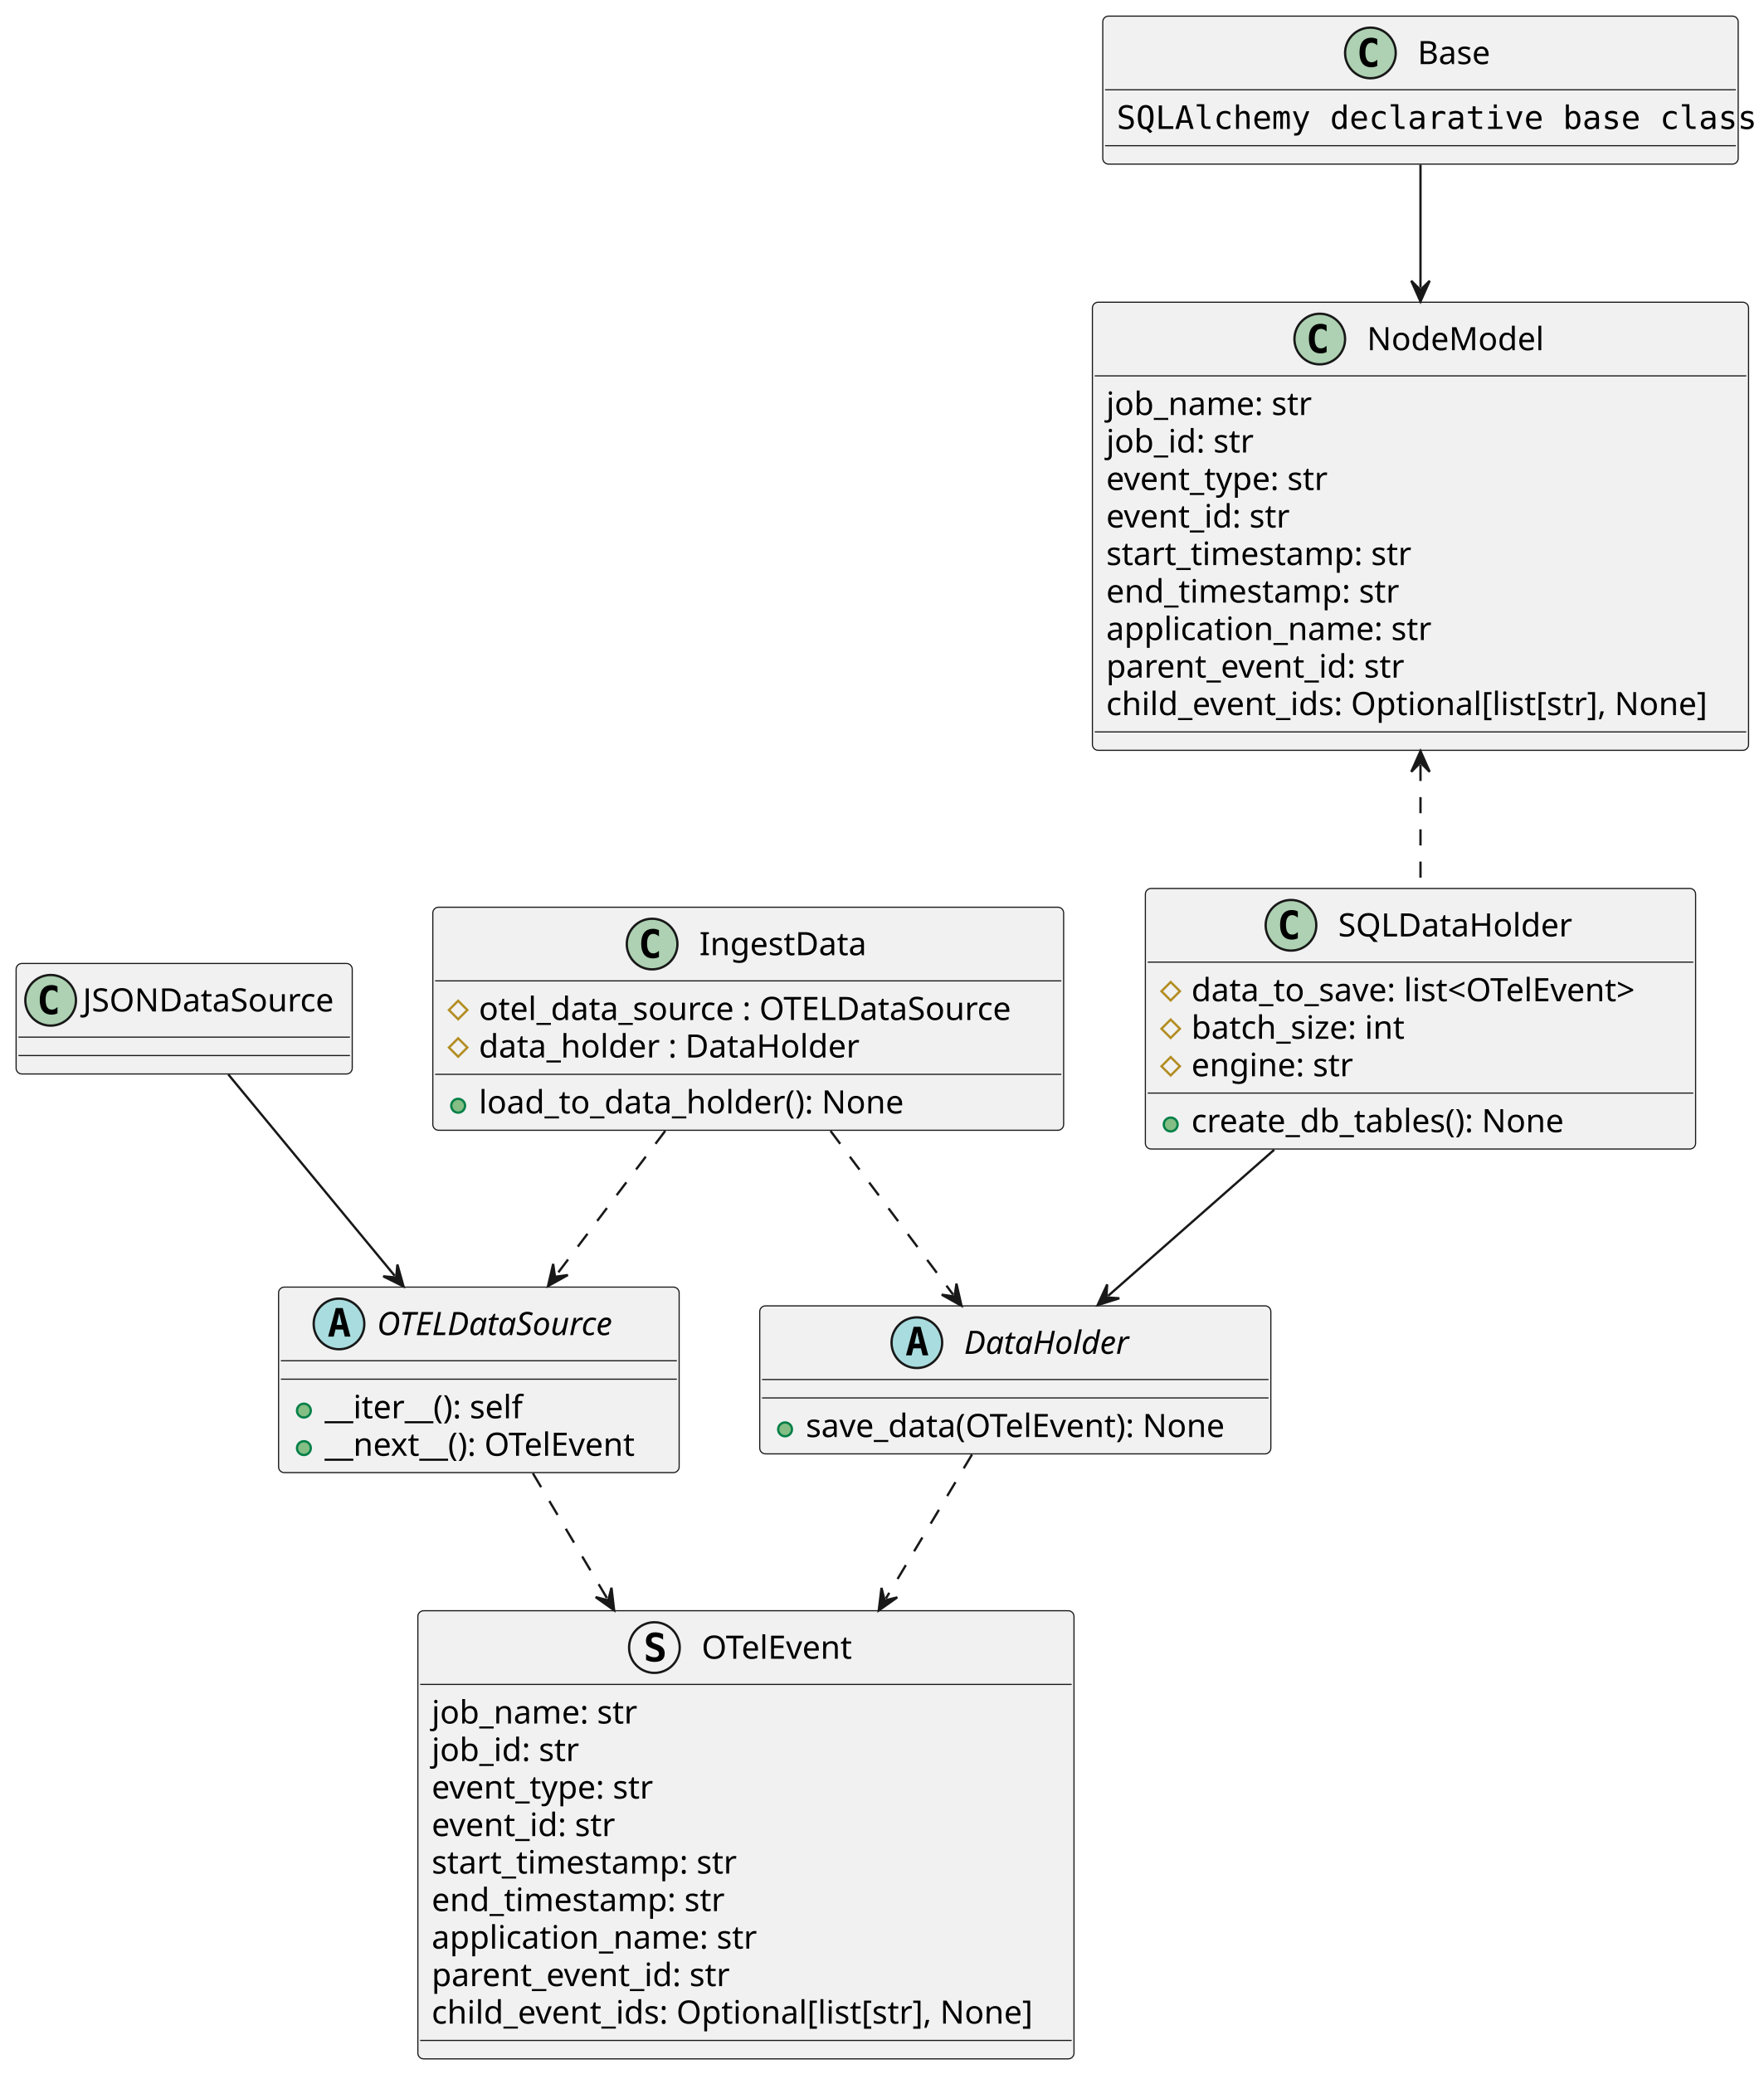
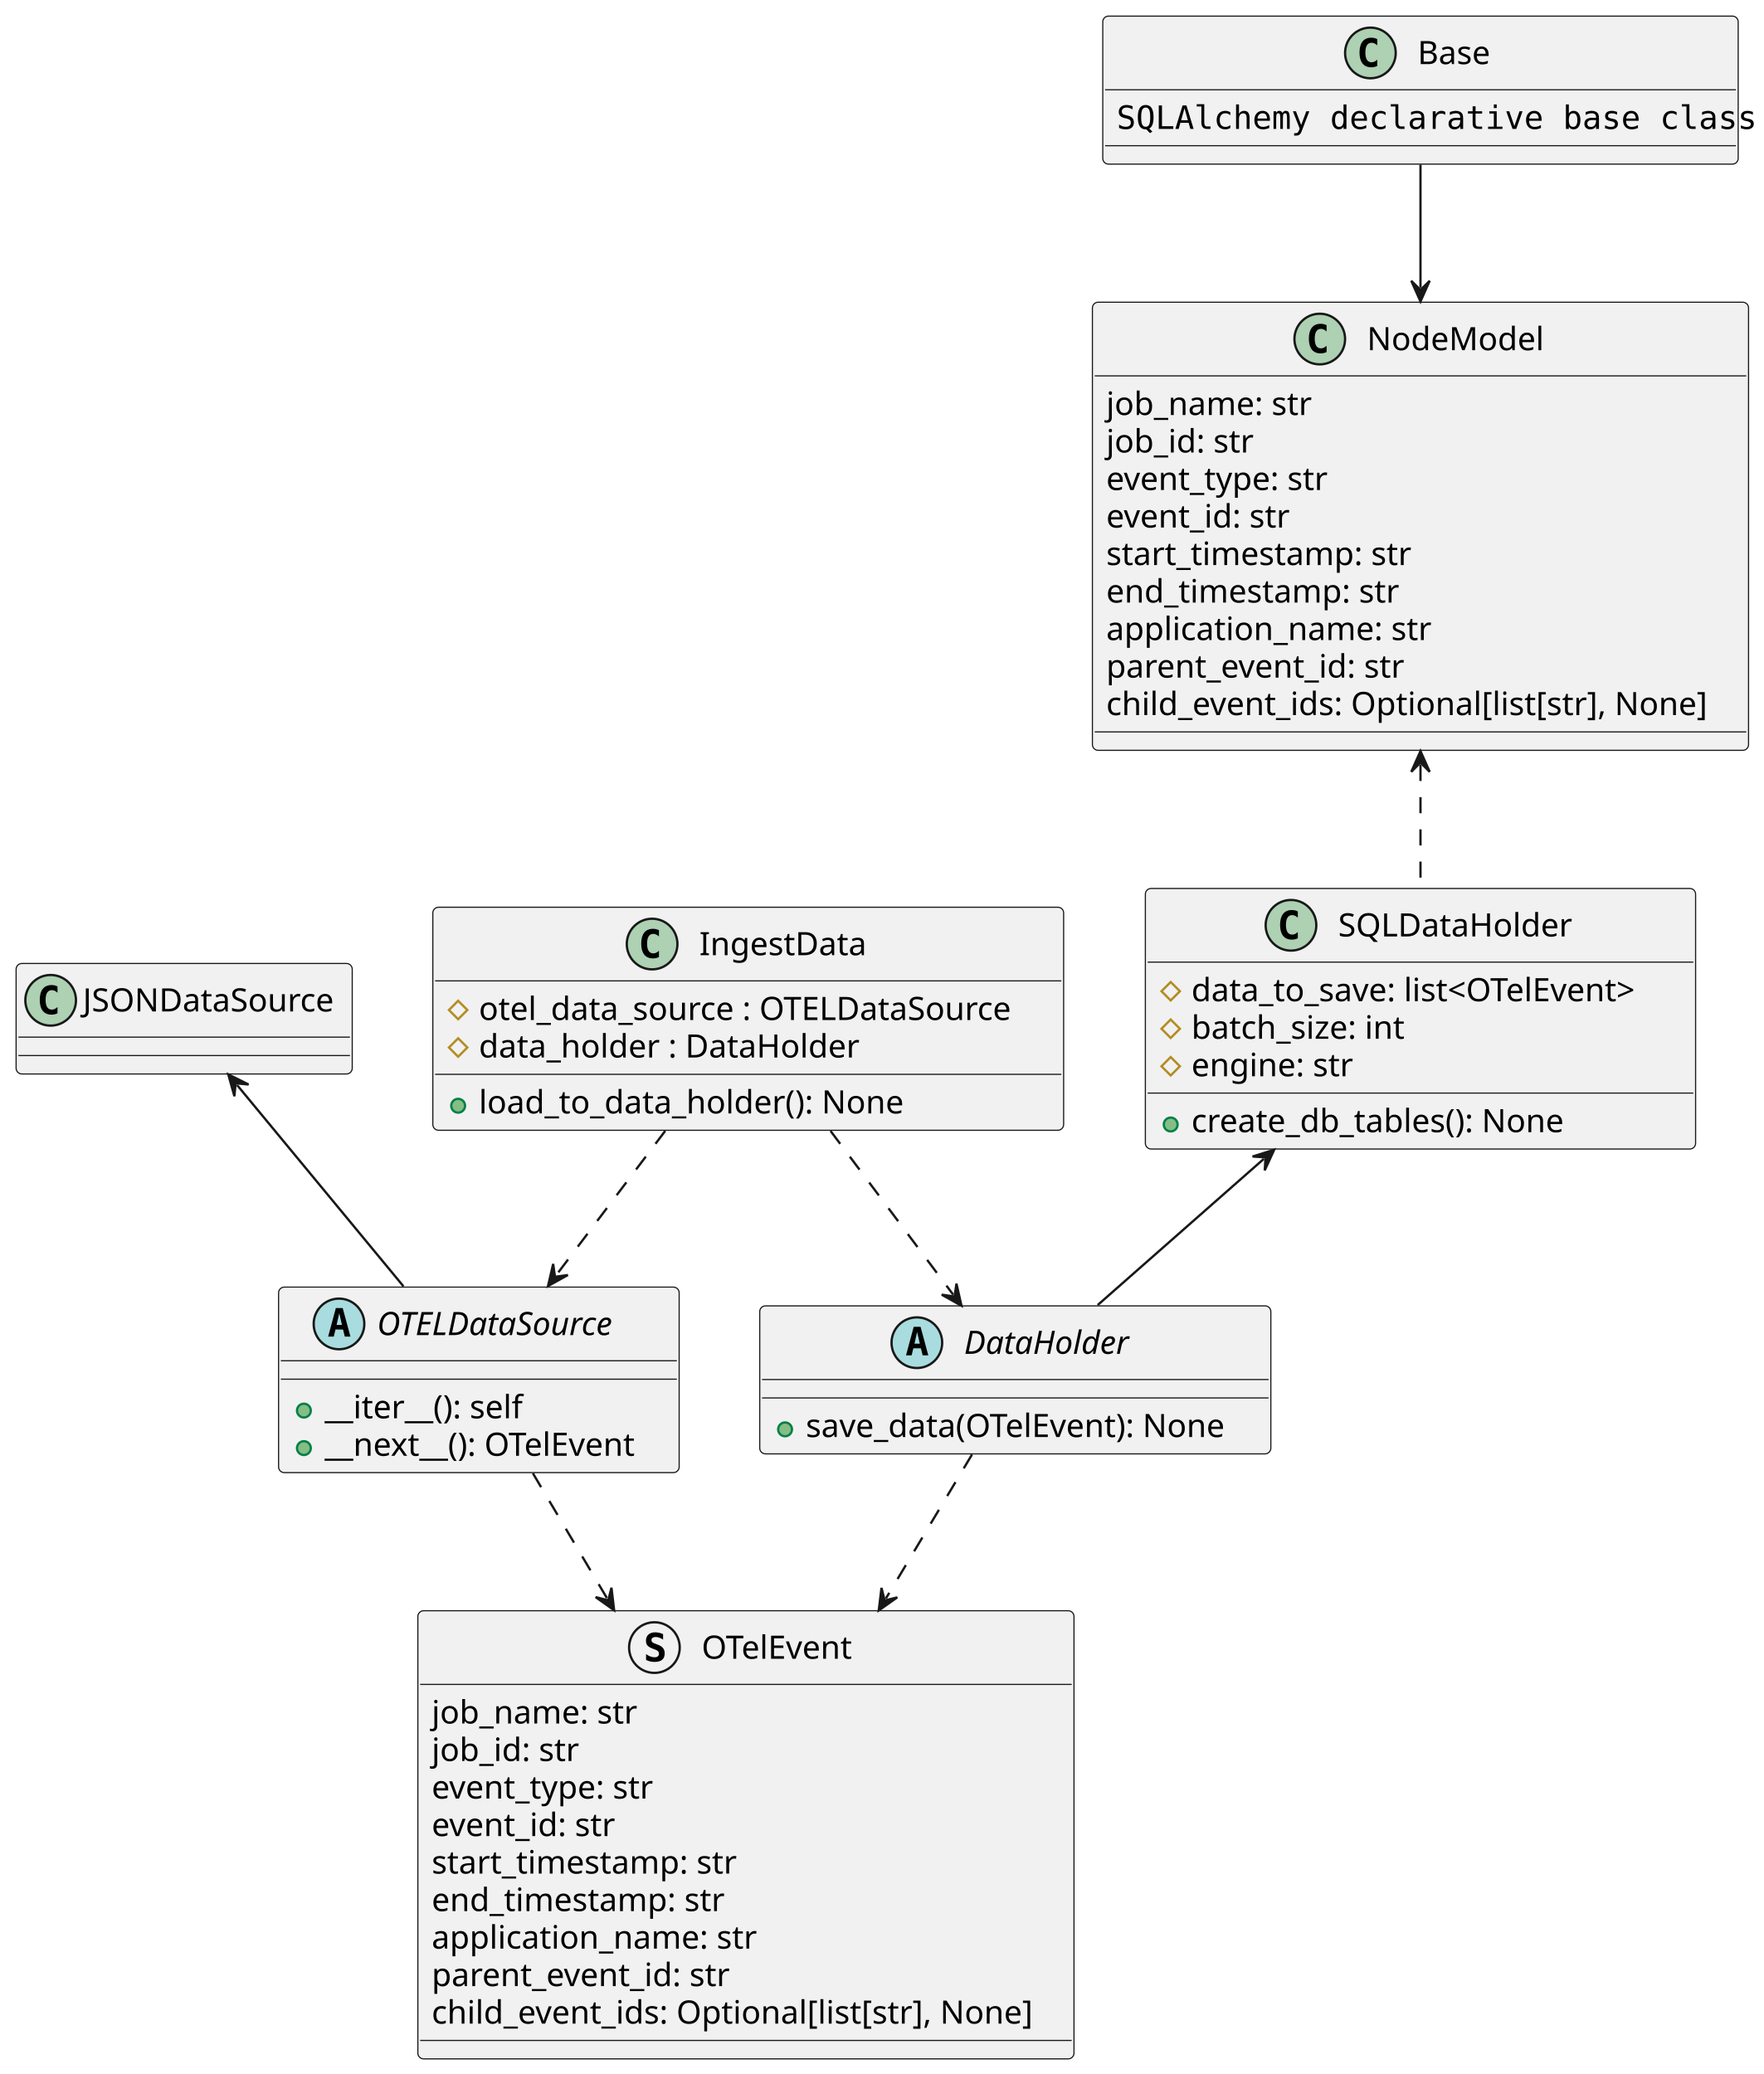
<svg xmlns="http://www.w3.org/2000/svg" contentStyleType="text/css" height="901px" preserveAspectRatio="none" style="width:766px;height:901px;background:#FFFFFF;" version="1.1" viewBox="0 0 766 901" width="766px" zoomAndPan="magnify">
  <defs />
  <g>
    <g id="elem_OTelEvent">
      <rect codeLine="2" fill="#F1F1F1" height="194.672" id="OTelEvent" rx="2.5" ry="2.5" style="stroke:#181818;stroke-width:0.5;" width="285" x="181.5" y="699.75" />
      <ellipse cx="284.25" cy="715.75" fill="#F1F1F1" rx="11" ry="11" style="stroke:#181818;stroke-width:1.0;" />
      <path d="M283.734,716.312 Q281.875,715.609 281.219,714.844 Q280.578,714.062 280.578,712.75 Q280.578,711.062 281.656,710.094 Q282.734,709.125 284.609,709.125 Q285.469,709.125 286.312,709.328 Q287.172,709.516 288.016,709.906 L288.016,712.297 Q287.234,711.734 286.406,711.453 Q285.594,711.156 284.797,711.156 Q283.922,711.156 283.438,711.516 Q282.969,711.875 282.969,712.531 Q282.969,713.047 283.312,713.391 Q283.656,713.719 284.75,714.125 L285.812,714.531 Q287.297,715.078 288,715.984 Q288.719,716.891 288.719,718.266 Q288.719,720.141 287.609,721.062 Q286.5,721.984 284.25,721.984 Q283.328,721.984 282.406,721.766 Q281.484,721.547 280.625,721.125 L280.625,718.594 Q281.594,719.281 282.516,719.625 Q283.438,719.969 284.328,719.969 Q285.234,719.969 285.734,719.562 Q286.234,719.141 286.234,718.406 Q286.234,717.844 285.891,717.438 Q285.562,717.016 284.938,716.766 L283.734,716.312 Z " fill="#000000" />
      <text fill="#000000" font-family="sans-serif" font-size="14" lengthAdjust="spacing" textLength="71" x="304.75" y="720.597">OTelEvent</text>
      <line style="stroke:#181818;stroke-width:0.5;" x1="182.5" x2="465.5" y1="731.75" y2="731.75" />
      <text fill="#000000" font-family="sans-serif" font-size="14" lengthAdjust="spacing" textLength="94" x="187.5" y="748.745">job_name: str</text>
      <text fill="#000000" font-family="sans-serif" font-size="14" lengthAdjust="spacing" textLength="67" x="187.5" y="765.042">job_id: str</text>
      <text fill="#000000" font-family="sans-serif" font-size="14" lengthAdjust="spacing" textLength="103" x="187.5" y="781.339">event_type: str</text>
      <text fill="#000000" font-family="sans-serif" font-size="14" lengthAdjust="spacing" textLength="85" x="187.5" y="797.636">event_id: str</text>
      <text fill="#000000" font-family="sans-serif" font-size="14" lengthAdjust="spacing" textLength="138" x="187.5" y="813.933">start_timestamp: str</text>
      <text fill="#000000" font-family="sans-serif" font-size="14" lengthAdjust="spacing" textLength="134" x="187.5" y="830.23">end_timestamp: str</text>
      <text fill="#000000" font-family="sans-serif" font-size="14" lengthAdjust="spacing" textLength="147" x="187.5" y="846.526">application_name: str</text>
      <text fill="#000000" font-family="sans-serif" font-size="14" lengthAdjust="spacing" textLength="137" x="187.5" y="862.823">parent_event_id: str</text>
      <text fill="#000000" font-family="sans-serif" font-size="14" lengthAdjust="spacing" textLength="273" x="187.5" y="879.12">child_event_ids: Optional[list[str], None]</text>
      <line style="stroke:#181818;stroke-width:0.5;" x1="182.5" x2="465.5" y1="886.422" y2="886.422" />
    </g>
    <g id="elem_OTELDataSource">
      <rect codeLine="14" fill="#F1F1F1" height="80.594" id="OTELDataSource" rx="2.5" ry="2.5" style="stroke:#181818;stroke-width:0.5;" width="174" x="121" y="559.15" />
      <ellipse cx="147.25" cy="575.15" fill="#A9DCDF" rx="11" ry="11" style="stroke:#181818;stroke-width:1.0;" />
      <path d="M147.359,570.494 L146.203,575.572 L148.531,575.572 L147.359,570.494 Z M145.875,568.259 L148.859,568.259 L152.219,580.65 L149.766,580.65 L149,577.587 L145.719,577.587 L144.969,580.65 L142.531,580.65 L145.875,568.259 Z " fill="#000000" />
      <text fill="#000000" font-family="sans-serif" font-size="14" font-style="italic" lengthAdjust="spacing" textLength="117" x="163.75" y="579.997">OTELDataSource</text>
      <line style="stroke:#181818;stroke-width:0.5;" x1="122" x2="294" y1="591.15" y2="591.15" />
      <line style="stroke:#181818;stroke-width:0.5;" x1="122" x2="294" y1="599.15" y2="599.15" />
      <ellipse cx="132" cy="612.798" fill="#84BE84" rx="3" ry="3" style="stroke:#038048;stroke-width:1.0;" />
      <text fill="#000000" font-family="sans-serif" font-size="14" lengthAdjust="spacing" textLength="93" x="141" y="616.145">__iter__(): self</text>
      <ellipse cx="132" cy="629.095" fill="#84BE84" rx="3" ry="3" style="stroke:#038048;stroke-width:1.0;" />
      <text fill="#000000" font-family="sans-serif" font-size="14" lengthAdjust="spacing" textLength="148" x="141" y="632.442">__next__(): OTelEvent</text>
    </g>
    <g id="elem_JSONDataSource">
      <rect codeLine="19" fill="#F1F1F1" height="48" id="JSONDataSource" rx="2.5" ry="2.5" style="stroke:#181818;stroke-width:0.5;" width="146" x="7" y="418.56" />
      <ellipse cx="22" cy="434.56" fill="#ADD1B2" rx="11" ry="11" style="stroke:#181818;stroke-width:1.0;" />
      <path d="M24.969,440.201 Q24.391,440.498 23.75,440.638 Q23.109,440.794 22.406,440.794 Q19.906,440.794 18.578,439.154 Q17.266,437.498 17.266,434.373 Q17.266,431.248 18.578,429.591 Q19.906,427.935 22.406,427.935 Q23.109,427.935 23.75,428.091 Q24.406,428.248 24.969,428.544 L24.969,431.263 Q24.344,430.685 23.75,430.419 Q23.156,430.138 22.531,430.138 Q21.188,430.138 20.5,431.216 Q19.812,432.279 19.812,434.373 Q19.812,436.466 20.5,437.544 Q21.188,438.607 22.531,438.607 Q23.156,438.607 23.75,438.341 Q24.344,438.06 24.969,437.482 L24.969,440.201 Z " fill="#000000" />
      <text fill="#000000" font-family="sans-serif" font-size="14" lengthAdjust="spacing" textLength="114" x="36" y="439.407">JSONDataSource</text>
      <line style="stroke:#181818;stroke-width:0.5;" x1="8" x2="152" y1="450.56" y2="450.56" />
      <line style="stroke:#181818;stroke-width:0.5;" x1="8" x2="152" y1="458.56" y2="458.56" />
    </g>
    <g id="elem_SQLDataHolder">
      <rect codeLine="21" fill="#F1F1F1" height="113.188" id="SQLDataHolder" rx="2.5" ry="2.5" style="stroke:#181818;stroke-width:0.5;" width="239" x="497.5" y="385.97" />
      <ellipse cx="560.75" cy="401.97" fill="#ADD1B2" rx="11" ry="11" style="stroke:#181818;stroke-width:1.0;" />
      <path d="M563.719,407.611 Q563.141,407.908 562.5,408.048 Q561.859,408.204 561.156,408.204 Q558.656,408.204 557.328,406.564 Q556.016,404.908 556.016,401.783 Q556.016,398.658 557.328,397.001 Q558.656,395.345 561.156,395.345 Q561.859,395.345 562.5,395.501 Q563.156,395.658 563.719,395.954 L563.719,398.673 Q563.094,398.095 562.5,397.829 Q561.906,397.548 561.281,397.548 Q559.938,397.548 559.25,398.626 Q558.562,399.689 558.562,401.783 Q558.562,403.876 559.25,404.954 Q559.938,406.017 561.281,406.017 Q561.906,406.017 562.5,405.751 Q563.094,405.47 563.719,404.892 L563.719,407.611 Z " fill="#000000" />
      <text fill="#000000" font-family="sans-serif" font-size="14" lengthAdjust="spacing" textLength="104" x="581.25" y="406.817">SQLDataHolder</text>
      <line style="stroke:#181818;stroke-width:0.5;" x1="498.5" x2="735.5" y1="417.97" y2="417.97" />
      <polygon fill="none" points="508.5,426.618,512.5,430.618,508.5,434.618,504.5,430.618" style="stroke:#B38D22;stroke-width:1.0;" />
      <text fill="#000000" font-family="sans-serif" font-size="14" lengthAdjust="spacing" textLength="213" x="517.5" y="434.965">data_to_save: list&lt;OTelEvent&gt;</text>
      <polygon fill="none" points="508.5,442.915,512.5,446.915,508.5,450.915,504.5,446.915" style="stroke:#B38D22;stroke-width:1.0;" />
      <text fill="#000000" font-family="sans-serif" font-size="14" lengthAdjust="spacing" textLength="100" x="517.5" y="451.262">batch_size: int</text>
      <polygon fill="none" points="508.5,459.212,512.5,463.212,508.5,467.212,504.5,463.212" style="stroke:#B38D22;stroke-width:1.0;" />
      <text fill="#000000" font-family="sans-serif" font-size="14" lengthAdjust="spacing" textLength="75" x="517.5" y="467.559">engine: str</text>
      <line style="stroke:#181818;stroke-width:0.5;" x1="498.5" x2="735.5" y1="474.861" y2="474.861" />
      <ellipse cx="508.5" cy="488.509" fill="#84BE84" rx="3" ry="3" style="stroke:#038048;stroke-width:1.0;" />
      <text fill="#000000" font-family="sans-serif" font-size="14" lengthAdjust="spacing" textLength="174" x="517.5" y="491.856">create_db_tables(): None</text>
    </g>
    <g id="elem_NodeModel">
      <rect codeLine="28" fill="#F1F1F1" height="194.672" id="NodeModel" rx="2.5" ry="2.5" style="stroke:#181818;stroke-width:0.5;" width="285" x="474.5" y="131.29" />
      <ellipse cx="573.25" cy="147.29" fill="#ADD1B2" rx="11" ry="11" style="stroke:#181818;stroke-width:1.0;" />
      <path d="M576.219,152.931 Q575.641,153.227 575,153.368 Q574.359,153.524 573.656,153.524 Q571.156,153.524 569.828,151.884 Q568.516,150.227 568.516,147.102 Q568.516,143.977 569.828,142.321 Q571.156,140.665 573.656,140.665 Q574.359,140.665 575,140.821 Q575.656,140.977 576.219,141.274 L576.219,143.993 Q575.594,143.415 575,143.149 Q574.406,142.868 573.781,142.868 Q572.438,142.868 571.75,143.946 Q571.062,145.009 571.062,147.102 Q571.062,149.196 571.75,150.274 Q572.438,151.337 573.781,151.337 Q574.406,151.337 575,151.071 Q575.594,150.79 576.219,150.212 L576.219,152.931 Z " fill="#000000" />
      <text fill="#000000" font-family="sans-serif" font-size="14" lengthAdjust="spacing" textLength="79" x="593.75" y="152.137">NodeModel</text>
      <line style="stroke:#181818;stroke-width:0.5;" x1="475.5" x2="758.5" y1="163.29" y2="163.29" />
      <text fill="#000000" font-family="sans-serif" font-size="14" lengthAdjust="spacing" textLength="94" x="480.5" y="180.285">job_name: str</text>
      <text fill="#000000" font-family="sans-serif" font-size="14" lengthAdjust="spacing" textLength="67" x="480.5" y="196.582">job_id: str</text>
      <text fill="#000000" font-family="sans-serif" font-size="14" lengthAdjust="spacing" textLength="103" x="480.5" y="212.879">event_type: str</text>
      <text fill="#000000" font-family="sans-serif" font-size="14" lengthAdjust="spacing" textLength="85" x="480.5" y="229.176">event_id: str</text>
      <text fill="#000000" font-family="sans-serif" font-size="14" lengthAdjust="spacing" textLength="138" x="480.5" y="245.473">start_timestamp: str</text>
      <text fill="#000000" font-family="sans-serif" font-size="14" lengthAdjust="spacing" textLength="134" x="480.5" y="261.769">end_timestamp: str</text>
      <text fill="#000000" font-family="sans-serif" font-size="14" lengthAdjust="spacing" textLength="147" x="480.5" y="278.066">application_name: str</text>
      <text fill="#000000" font-family="sans-serif" font-size="14" lengthAdjust="spacing" textLength="137" x="480.5" y="294.363">parent_event_id: str</text>
      <text fill="#000000" font-family="sans-serif" font-size="14" lengthAdjust="spacing" textLength="273" x="480.5" y="310.66">child_event_ids: Optional[list[str], None]</text>
      <line style="stroke:#181818;stroke-width:0.5;" x1="475.5" x2="758.5" y1="317.962" y2="317.962" />
    </g>
    <g id="elem_Base">
      <rect codeLine="40" fill="#F1F1F1" height="64.297" id="Base" rx="2.5" ry="2.5" style="stroke:#181818;stroke-width:0.5;" width="276" x="479" y="7" />
      <ellipse cx="595.25" cy="23" fill="#ADD1B2" rx="11" ry="11" style="stroke:#181818;stroke-width:1.0;" />
      <path d="M598.219,28.641 Q597.641,28.938 597,29.078 Q596.359,29.234 595.656,29.234 Q593.156,29.234 591.828,27.594 Q590.516,25.938 590.516,22.812 Q590.516,19.688 591.828,18.031 Q593.156,16.375 595.656,16.375 Q596.359,16.375 597,16.531 Q597.656,16.688 598.219,16.984 L598.219,19.703 Q597.594,19.125 597,18.859 Q596.406,18.578 595.781,18.578 Q594.438,18.578 593.75,19.656 Q593.062,20.719 593.062,22.812 Q593.062,24.906 593.75,25.984 Q594.438,27.047 595.781,27.047 Q596.406,27.047 597,26.781 Q597.594,26.5 598.219,25.922 L598.219,28.641 Z " fill="#000000" />
      <text fill="#000000" font-family="sans-serif" font-size="14" lengthAdjust="spacing" textLength="35" x="615.75" y="27.847">Base</text>
      <line style="stroke:#181818;stroke-width:0.5;" x1="480" x2="754" y1="39" y2="39" />
      <text fill="#000000" font-family="monospace" font-size="14" lengthAdjust="spacing" textLength="264" x="485" y="55.995">SQLAlchemy declarative base class</text>
      <line style="stroke:#181818;stroke-width:0.5;" x1="480" x2="754" y1="63.297" y2="63.297" />
    </g>
    <g id="elem_DataHolder">
      <rect codeLine="44" fill="#F1F1F1" height="64.297" id="DataHolder" rx="2.5" ry="2.5" style="stroke:#181818;stroke-width:0.5;" width="222" x="330" y="567.3" />
      <ellipse cx="398.25" cy="583.3" fill="#A9DCDF" rx="11" ry="11" style="stroke:#181818;stroke-width:1.0;" />
      <path d="M398.359,578.644 L397.203,583.722 L399.531,583.722 L398.359,578.644 Z M396.875,576.409 L399.859,576.409 L403.219,588.8 L400.766,588.8 L400,585.737 L396.719,585.737 L395.969,588.8 L393.531,588.8 L396.875,576.409 Z " fill="#000000" />
      <text fill="#000000" font-family="sans-serif" font-size="14" font-style="italic" lengthAdjust="spacing" textLength="77" x="418.75" y="588.147">DataHolder</text>
      <line style="stroke:#181818;stroke-width:0.5;" x1="331" x2="551" y1="599.3" y2="599.3" />
      <line style="stroke:#181818;stroke-width:0.5;" x1="331" x2="551" y1="607.3" y2="607.3" />
      <ellipse cx="341" cy="620.948" fill="#84BE84" rx="3" ry="3" style="stroke:#038048;stroke-width:1.0;" />
      <text fill="#000000" font-family="sans-serif" font-size="14" lengthAdjust="spacing" textLength="196" x="350" y="624.295">save_data(OTelEvent): None</text>
    </g>
    <g id="elem_IngestData">
      <rect codeLine="48" fill="#F1F1F1" height="96.891" id="IngestData" rx="2.5" ry="2.5" style="stroke:#181818;stroke-width:0.5;" width="274" x="188" y="394.12" />
      <ellipse cx="283.25" cy="410.12" fill="#ADD1B2" rx="11" ry="11" style="stroke:#181818;stroke-width:1.0;" />
      <path d="M286.219,415.761 Q285.641,416.058 285,416.198 Q284.359,416.354 283.656,416.354 Q281.156,416.354 279.828,414.714 Q278.516,413.058 278.516,409.933 Q278.516,406.808 279.828,405.151 Q281.156,403.495 283.656,403.495 Q284.359,403.495 285,403.651 Q285.656,403.808 286.219,404.104 L286.219,406.823 Q285.594,406.245 285,405.979 Q284.406,405.698 283.781,405.698 Q282.438,405.698 281.75,406.776 Q281.062,407.839 281.062,409.933 Q281.062,412.026 281.75,413.104 Q282.438,414.167 283.781,414.167 Q284.406,414.167 285,413.901 Q285.594,413.62 286.219,413.042 L286.219,415.761 Z " fill="#000000" />
      <text fill="#000000" font-family="sans-serif" font-size="14" lengthAdjust="spacing" textLength="75" x="303.75" y="414.967">IngestData</text>
      <line style="stroke:#181818;stroke-width:0.5;" x1="189" x2="461" y1="426.12" y2="426.12" />
      <polygon fill="none" points="199,434.768,203,438.768,199,442.768,195,438.768" style="stroke:#B38D22;stroke-width:1.0;" />
      <text fill="#000000" font-family="sans-serif" font-size="14" lengthAdjust="spacing" textLength="248" x="208" y="443.115">otel_data_source : OTELDataSource</text>
      <polygon fill="none" points="199,451.065,203,455.065,199,459.065,195,455.065" style="stroke:#B38D22;stroke-width:1.0;" />
      <text fill="#000000" font-family="sans-serif" font-size="14" lengthAdjust="spacing" textLength="171" x="208" y="459.412">data_holder : DataHolder</text>
      <line style="stroke:#181818;stroke-width:0.5;" x1="189" x2="461" y1="466.714" y2="466.714" />
      <ellipse cx="199" cy="480.362" fill="#84BE84" rx="3" ry="3" style="stroke:#038048;stroke-width:1.0;" />
      <text fill="#000000" font-family="sans-serif" font-size="14" lengthAdjust="spacing" textLength="194" x="208" y="483.709">load_to_data_holder(): None</text>
    </g>
    <g id="link_IngestData_OTELDataSource">
      <path codeLine="54" d="M288.94,491.3 C272.63,512.9 257.176,533.342 241.656,553.892 " fill="none" id="IngestData-to-OTELDataSource" style="stroke:#181818;stroke-width:1.0;stroke-dasharray:7.0,7.0;" />
      <polygon fill="#181818" points="238.04,558.68,246.656,553.909,241.053,554.69,240.272,549.087,238.04,558.68" style="stroke:#181818;stroke-width:1.0;" />
    </g>
    <g id="link_IngestData_DataHolder">
      <path codeLine="55" d="M360.75,491.3 C379.26,516.01 397.735,540.666 414.035,562.446 " fill="none" id="IngestData-to-DataHolder" style="stroke:#181818;stroke-width:1.0;stroke-dasharray:7.0,7.0;" />
      <polygon fill="#181818" points="417.63,567.25,415.44,557.648,414.634,563.247,409.035,562.441,417.63,567.25" style="stroke:#181818;stroke-width:1.0;" />
    </g>
    <g id="link_OTELDataSource_OTelEvent">
      <path codeLine="56" d="M231.47,640.04 C241.74,657.35 251.199,673.309 263.689,694.369 " fill="none" id="OTELDataSource-to-OTelEvent" style="stroke:#181818;stroke-width:1.0;stroke-dasharray:7.0,7.0;" />
      <polygon fill="#181818" points="266.75,699.53,265.599,689.749,264.2,695.229,258.719,693.829,266.75,699.53" style="stroke:#181818;stroke-width:1.0;" />
    </g>
    <g id="link_JSONDataSource_OTELDataSource">
-       <path codeLine="57" d="M99.16,466.75 C119.25,491.05 147.347,525.066 171.447,554.216 " fill="none" id="JSONDataSource-to-OTELDataSource" style="stroke:#181818;stroke-width:1.0;" />
-       <polygon fill="#181818" points="175.27,558.84,172.618,549.355,172.084,554.986,166.452,554.452,175.27,558.84" style="stroke:#181818;stroke-width:1.0;" />
+       <path codeLine="57" d="M102.983,471.374 C123.073,495.674 151.17,529.69 175.27,558.84 " fill="none" id="JSONDataSource-backto-OTELDataSource" style="stroke:#181818;stroke-width:1.0;" />
+       <polygon fill="#181818" points="99.16,466.75,101.812,476.235,102.346,470.604,107.978,471.138,99.16,466.75" style="stroke:#181818;stroke-width:1.0;" />
    </g>
    <g id="link_SQLDataHolder_DataHolder">
-       <path codeLine="58" d="M553.46,499.48 C527.66,522.18 503.325,543.607 481.305,562.977 " fill="none" id="SQLDataHolder-to-DataHolder" style="stroke:#181818;stroke-width:1.0;" />
-       <polygon fill="#181818" points="476.8,566.94,486.2,563.999,480.554,563.638,480.916,557.992,476.8,566.94" style="stroke:#181818;stroke-width:1.0;" />
+       <path codeLine="58" d="M548.955,503.443 C523.155,526.143 498.82,547.57 476.8,566.94 " fill="none" id="SQLDataHolder-backto-DataHolder" style="stroke:#181818;stroke-width:1.0;" />
+       <polygon fill="#181818" points="553.46,499.48,544.061,502.422,549.706,502.783,549.345,508.428,553.46,499.48" style="stroke:#181818;stroke-width:1.0;" />
    </g>
    <g id="link_NodeModel_SQLDataHolder">
      <path codeLine="59" d="M617,332.29 C617,352.6 617,367.36 617,385.57 " fill="none" id="NodeModel-backto-SQLDataHolder" style="stroke:#181818;stroke-width:1.0;stroke-dasharray:7.0,7.0;" />
      <polygon fill="#181818" points="617,326.29,613,335.29,617,331.29,621,335.29,617,326.29" style="stroke:#181818;stroke-width:1.0;" />
    </g>
    <g id="link_Base_NodeModel">
      <path codeLine="60" d="M617,71.53 C617,88.1 617,103.44 617,124.98 " fill="none" id="Base-to-NodeModel" style="stroke:#181818;stroke-width:1.0;" />
      <polygon fill="#181818" points="617,130.98,621,121.98,617,125.98,613,121.98,617,130.98" style="stroke:#181818;stroke-width:1.0;" />
    </g>
    <g id="link_DataHolder_OTelEvent">
      <path codeLine="61" d="M422.2,631.88 C411.09,650.46 399.44,669.941 384.78,694.451 " fill="none" id="DataHolder-to-OTelEvent" style="stroke:#181818;stroke-width:1.0;stroke-dasharray:7.0,7.0;" />
      <polygon fill="#181818" points="381.7,699.6,389.753,693.929,384.267,695.309,382.887,689.823,381.7,699.6" style="stroke:#181818;stroke-width:1.0;" />
    </g>
  </g>
</svg>
